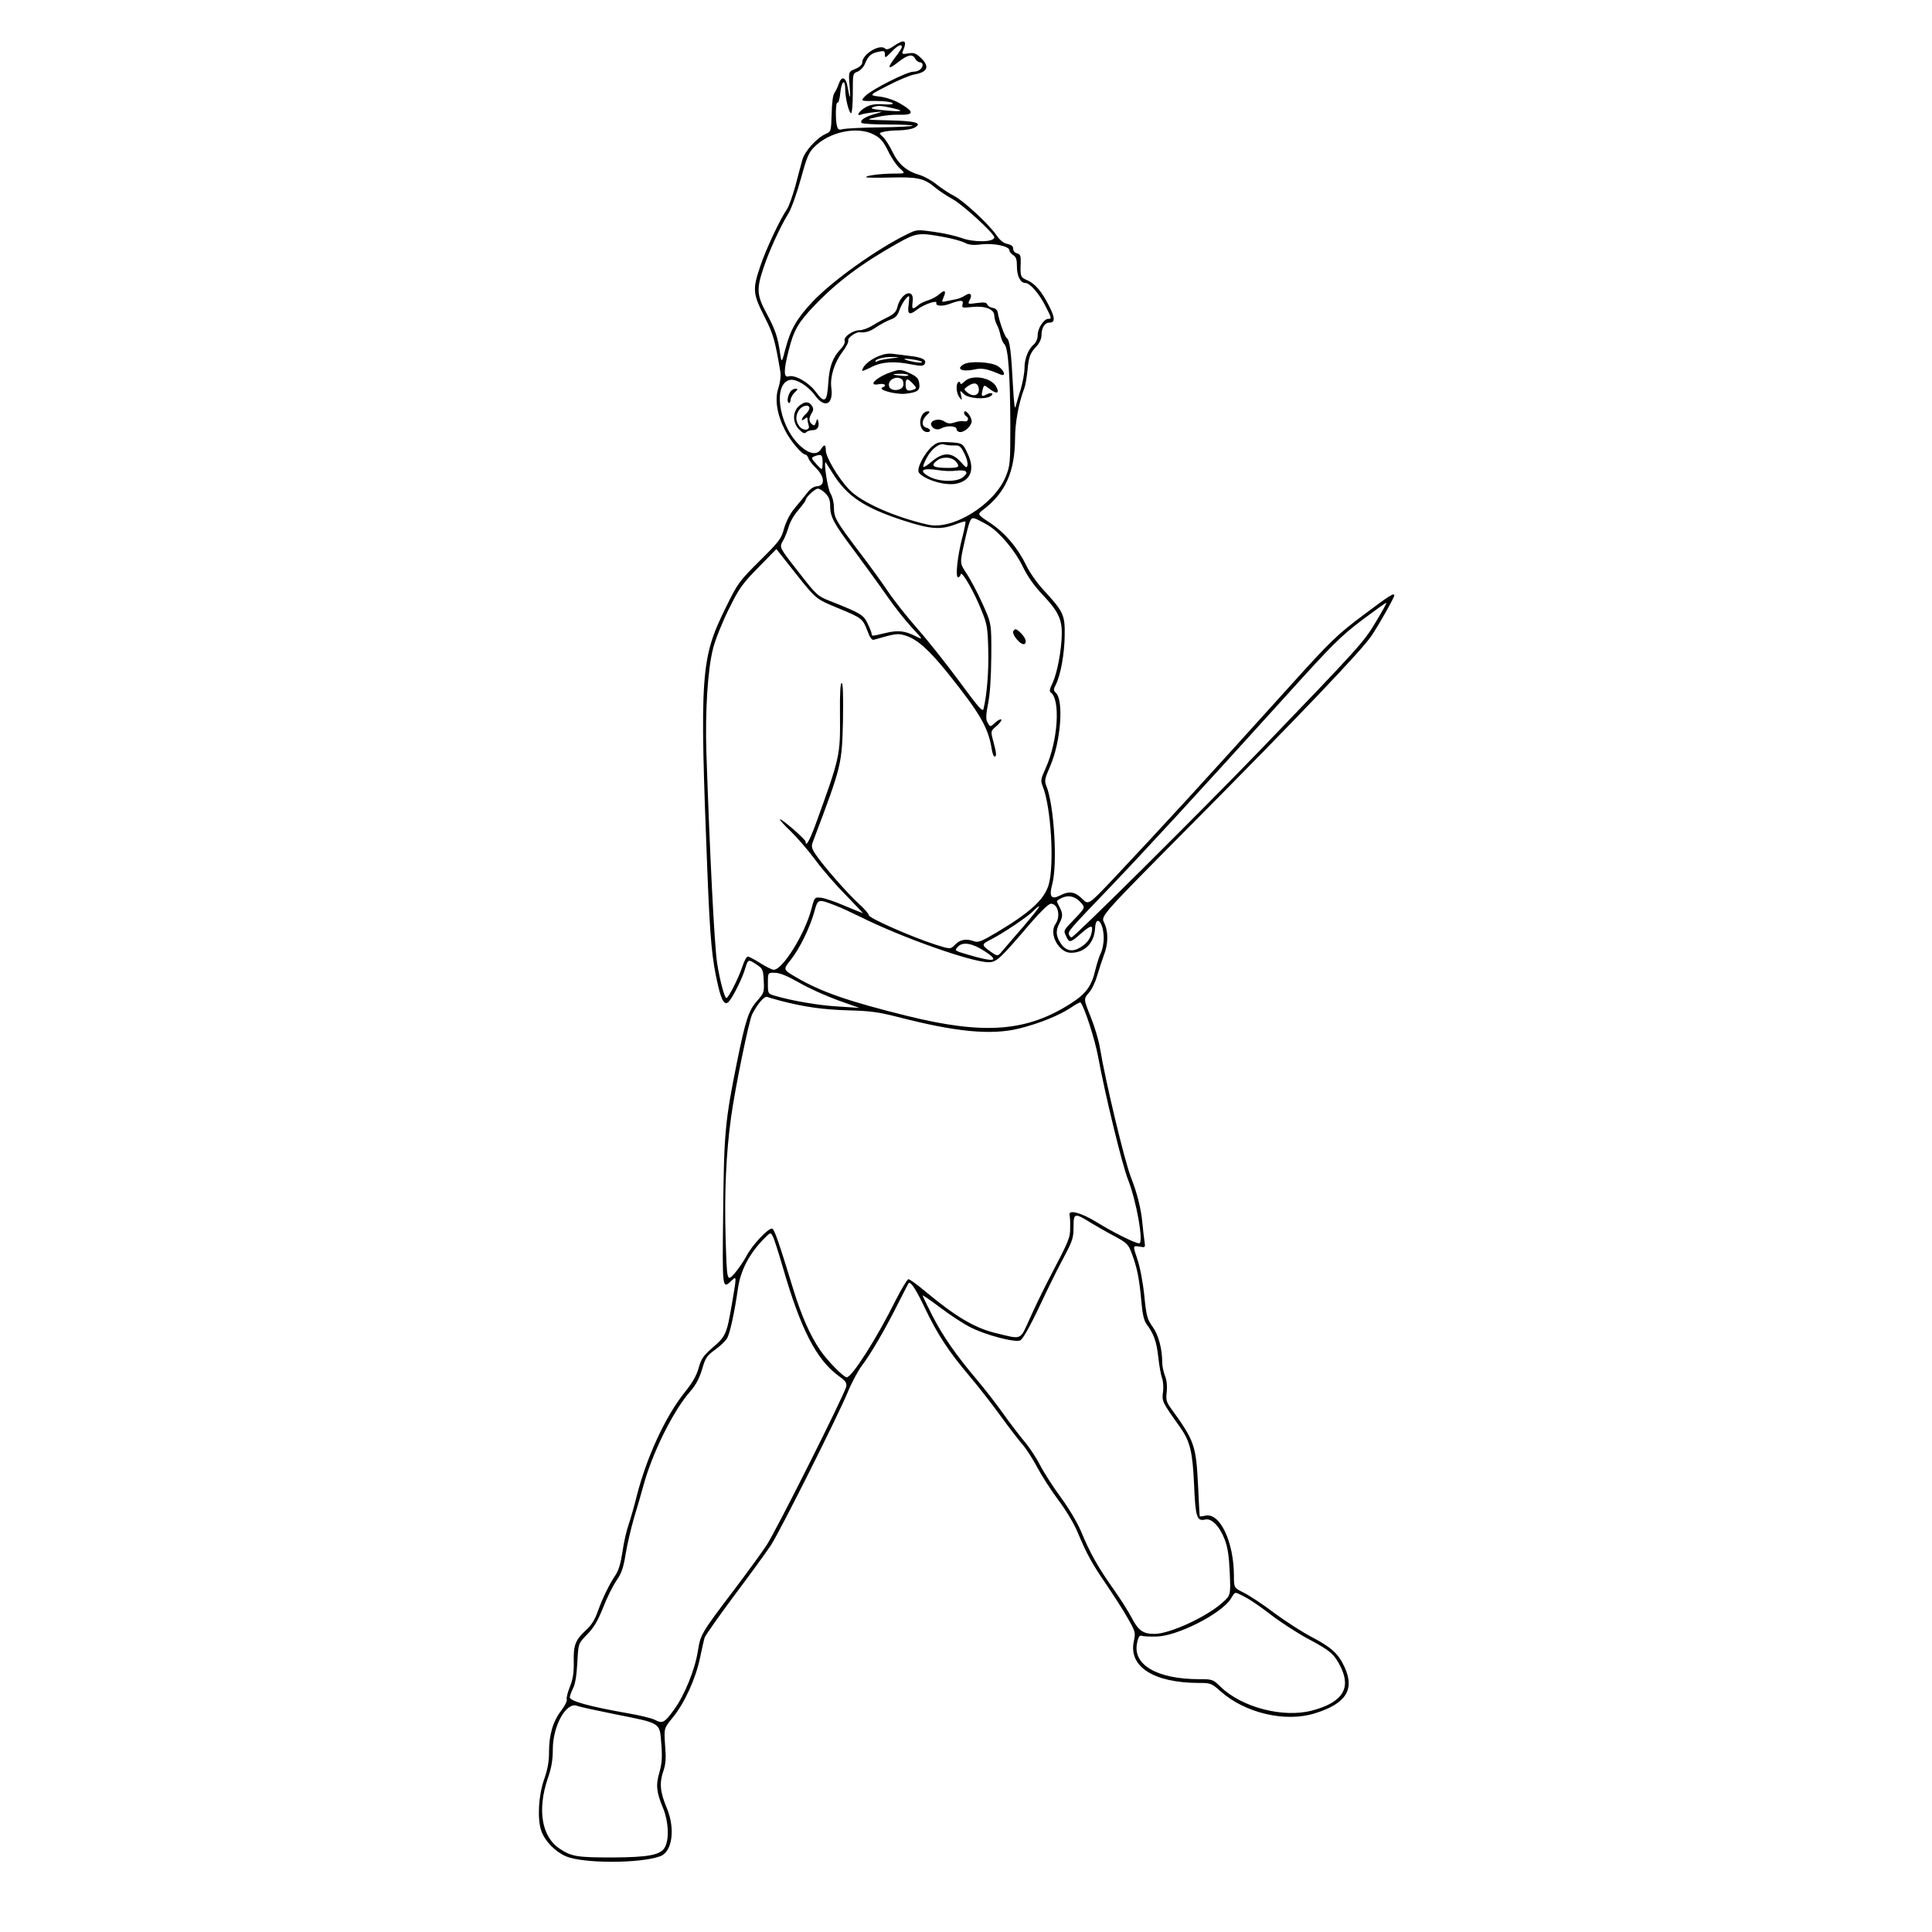
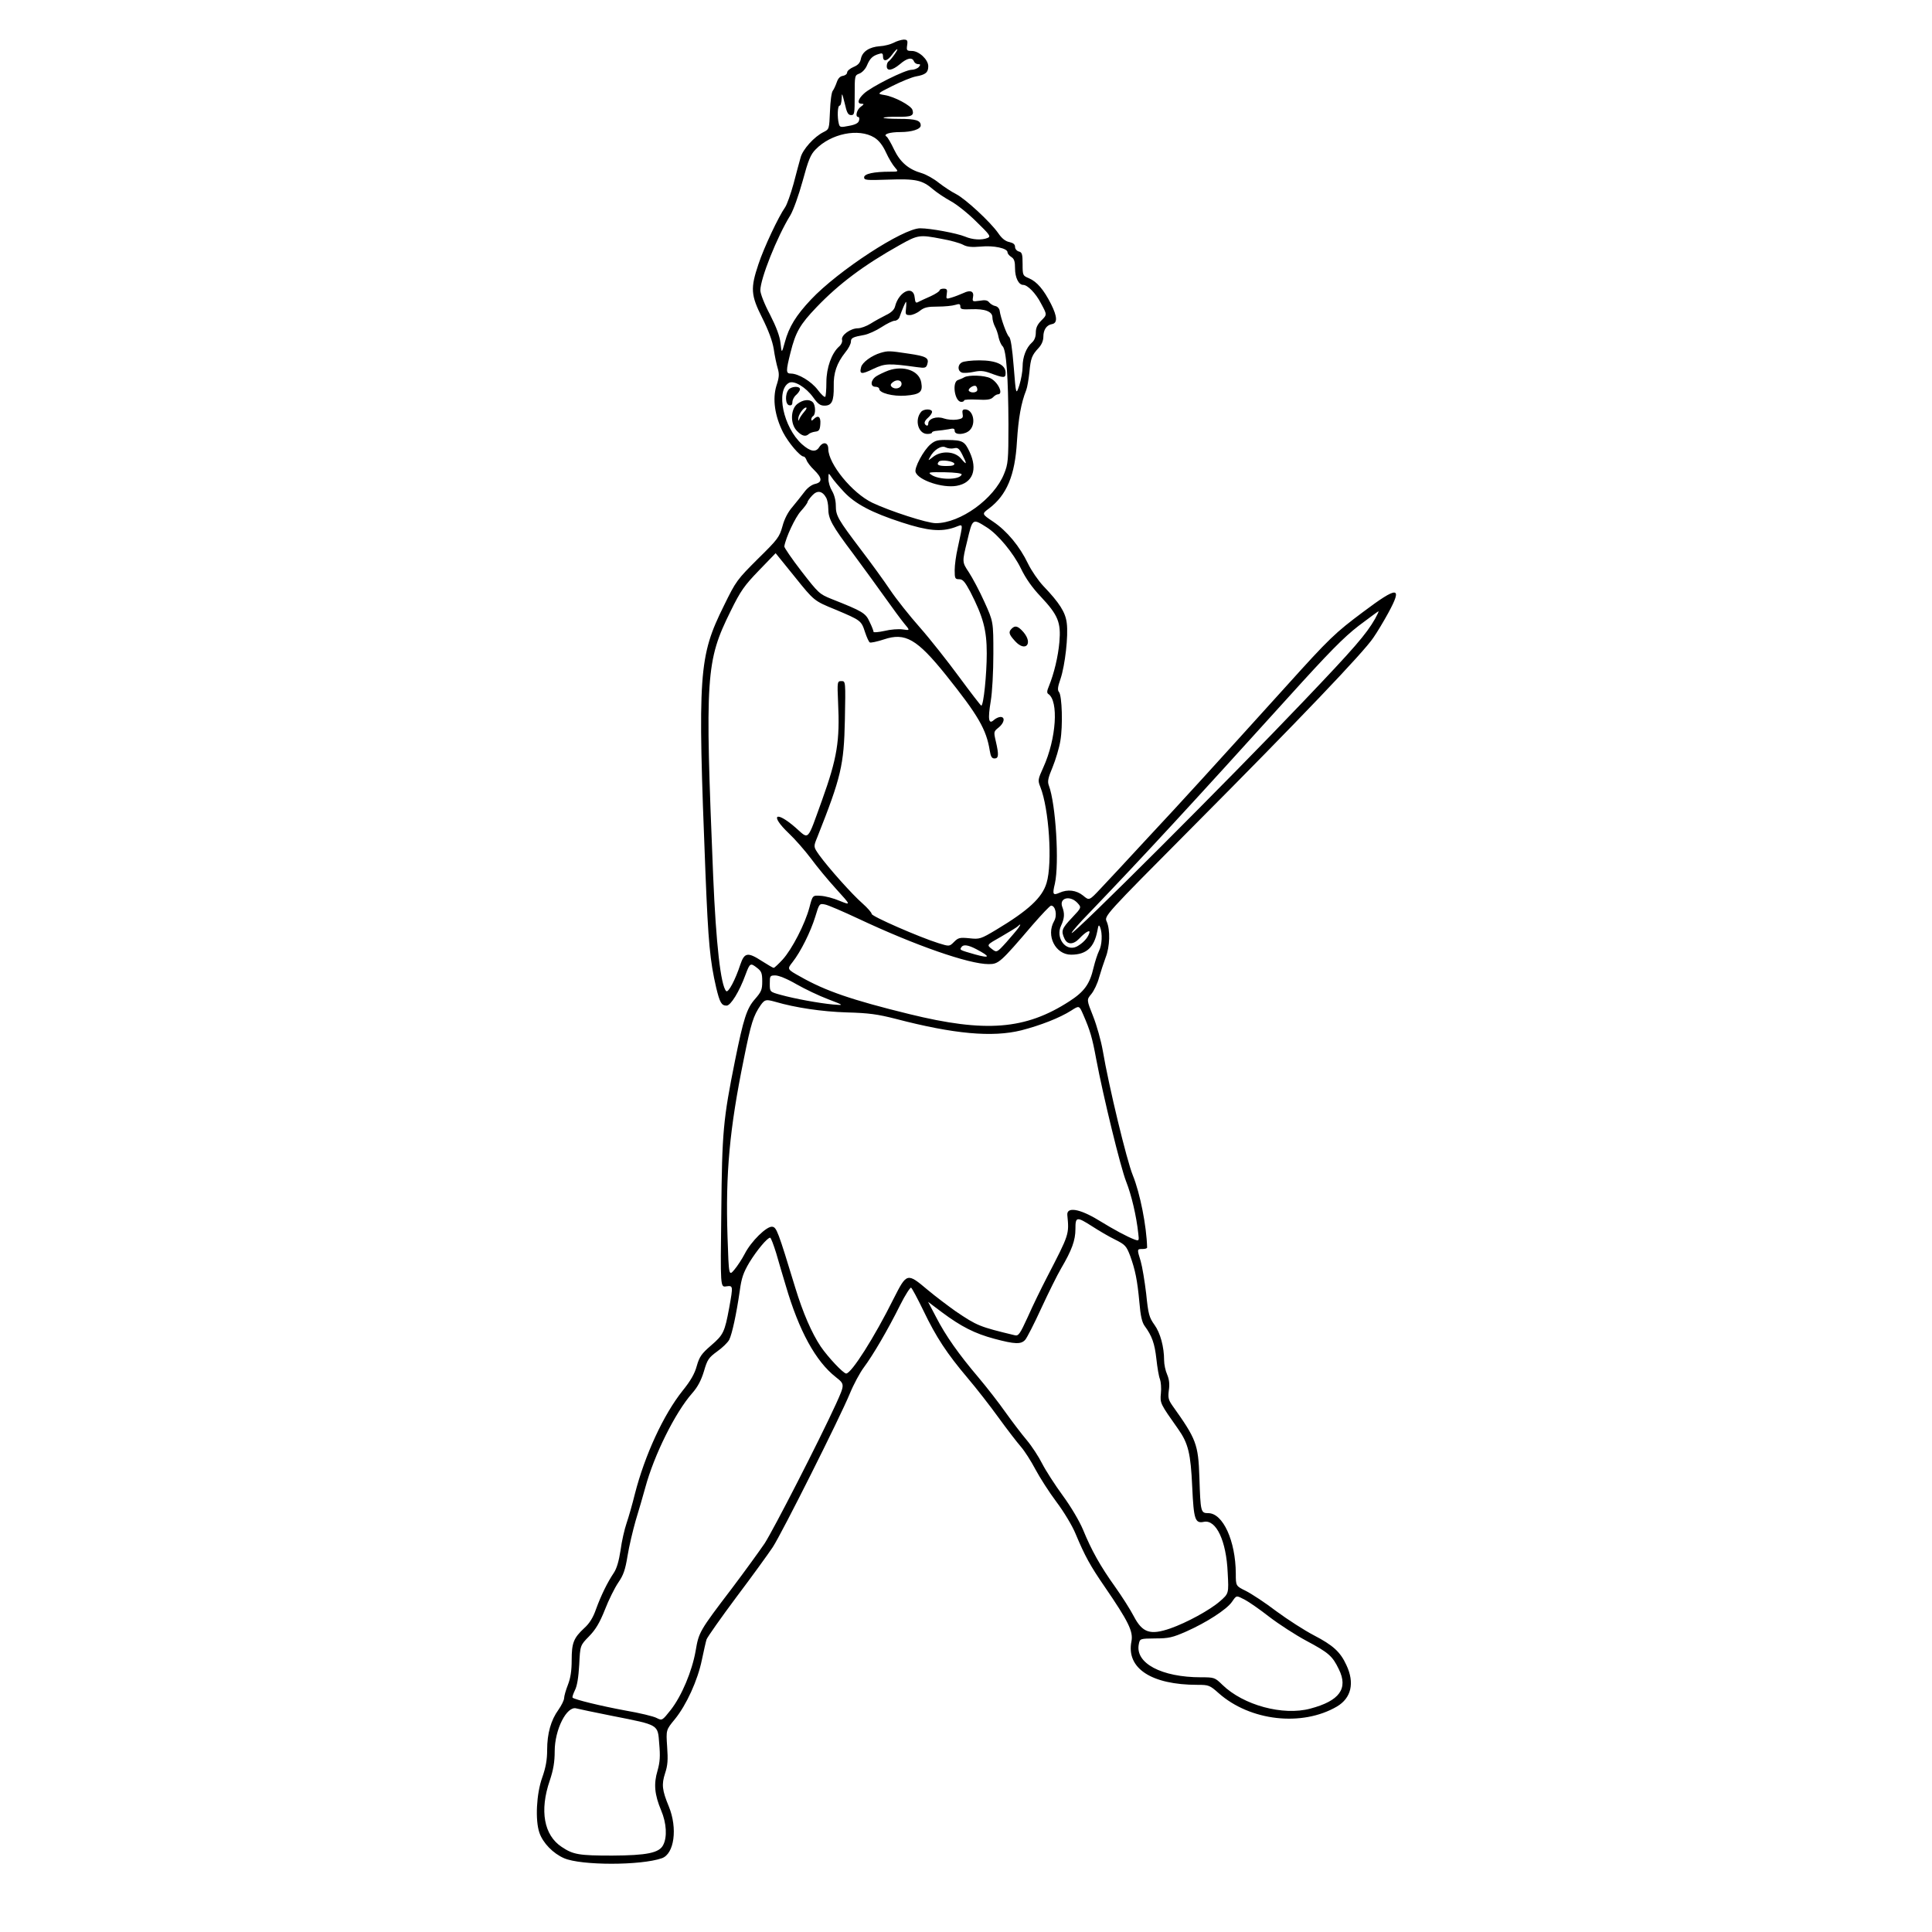
<svg xmlns="http://www.w3.org/2000/svg" viewBox="0 0 1024 1024" role="img" aria-labelledby="t">
  <g transform="translate(0,1024) scale(0.1,-0.1)" fill="currentColor" stroke="none">
-     <path d="M4737 9996 c-23 -16 -38 -21 -45 -14 -28 28 -122 -29 -122 -74 0 -11 -14 -24 -36 -33 -37 -15 -37 -15 -31 -88 6 -77 2 -79 -11 -6 -9 52 -32 59 -47 13 -6 -17 -16 -38 -22 -46 -8 -9 -14 -53 -15 -110 -3 -95 -3 -95 -32 -108 -47 -21 -111 -92 -123 -136 -6 -21 -23 -84 -37 -138 -15 -54 -35 -111 -45 -125 -35 -50 -112 -213 -141 -301 -42 -123 -40 -146 20 -265 49 -96 57 -124 87 -301 2 -17 -2 -52 -11 -79 -21 -60 -8 -142 35 -226 28 -56 90 -129 109 -129 5 0 11 -9 15 -19 3 -10 21 -34 40 -52 46 -45 49 -93 7 -96 -17 -1 -36 -12 -52 -33 -14 -18 -43 -54 -66 -81 -27 -32 -46 -70 -58 -109 -15 -56 -25 -69 -130 -173 -109 -109 -115 -116 -179 -247 -134 -270 -139 -352 -98 -1395 15 -372 24 -466 57 -610 20 -86 38 -109 60 -80 25 32 71 126 84 173 15 49 16 49 61 19 32 -21 34 -27 37 -85 3 -61 2 -64 -36 -108 -44 -49 -61 -102 -106 -324 -63 -312 -69 -378 -73 -793 -5 -415 -5 -411 44 -365 28 26 28 28 3 -119 -28 -164 -33 -175 -101 -234 -51 -44 -62 -60 -76 -109 -11 -41 -33 -79 -75 -131 -102 -128 -200 -341 -253 -547 -13 -53 -33 -123 -44 -155 -11 -32 -26 -97 -32 -144 -9 -58 -20 -96 -36 -120 -33 -49 -67 -118 -94 -192 -15 -44 -35 -76 -62 -100 -58 -54 -68 -80 -66 -168 1 -59 -4 -91 -20 -132 -12 -30 -20 -60 -17 -68 3 -7 -10 -34 -29 -59 -44 -57 -65 -128 -65 -219 0 -51 -7 -92 -26 -146 -30 -85 -37 -209 -15 -273 19 -54 73 -110 131 -135 89 -38 388 -39 498 0 65 22 82 144 37 254 -36 85 -41 133 -20 195 14 42 16 70 10 141 -6 89 -6 89 41 146 62 76 122 207 144 315 10 47 21 97 25 109 5 13 76 114 158 224 83 110 169 229 193 265 50 77 356 687 408 813 20 49 54 112 75 140 48 63 126 198 193 332 28 55 52 102 54 104 10 11 39 -32 88 -136 68 -141 125 -227 234 -356 46 -54 120 -149 164 -210 45 -62 98 -131 119 -155 20 -23 55 -78 77 -120 23 -43 72 -120 111 -172 40 -53 85 -128 102 -170 50 -119 77 -168 154 -280 39 -58 91 -138 113 -178 40 -70 41 -75 32 -119 -31 -136 104 -223 347 -223 59 0 65 -2 112 -44 130 -116 344 -166 500 -117 165 51 213 126 157 246 -32 70 -71 105 -173 158 -48 25 -137 82 -198 127 -60 46 -134 94 -162 108 -53 26 -53 26 -53 92 -1 178 -73 332 -150 317 -16 -4 -30 -5 -31 -4 -1 1 -5 74 -9 162 -11 217 -18 237 -147 415 -21 30 -24 42 -19 84 3 31 0 60 -9 83 -8 20 -15 52 -15 73 0 71 -20 145 -51 188 -28 39 -33 55 -44 165 -7 70 -23 153 -37 194 -24 71 -24 71 10 66 33 -6 33 -6 28 28 -3 19 -8 62 -11 96 -7 77 -28 159 -60 241 -34 85 -136 512 -165 687 -6 39 -28 113 -49 165 -38 95 -38 95 -10 128 16 17 35 58 44 90 9 31 25 80 35 107 25 63 25 129 2 175 -18 35 -18 35 458 515 566 570 908 928 959 1005 39 57 121 203 121 214 0 16 -27 -1 -156 -98 -147 -110 -177 -138 -405 -391 -502 -556 -656 -723 -931 -1016 -129 -136 -129 -136 -162 -103 -38 38 -70 43 -117 18 -47 -24 -60 -7 -42 59 29 108 10 420 -31 521 -11 27 -9 38 20 105 56 127 73 346 31 388 -14 14 -14 19 -1 44 25 50 46 162 47 260 2 110 -6 127 -114 244 -31 33 -71 90 -89 127 -46 95 -114 175 -193 227 -68 45 -68 45 -35 70 118 90 167 202 168 377 0 84 20 191 49 266 6 15 13 58 17 95 7 75 13 90 49 129 15 16 25 39 25 56 0 40 17 68 41 68 32 0 32 24 0 87 -39 78 -75 120 -117 138 -35 15 -37 19 -34 93 1 36 -2 44 -19 49 -12 3 -21 13 -21 24 0 14 -9 21 -30 26 -21 4 -40 19 -59 47 -41 59 -173 181 -223 207 -24 12 -65 39 -92 60 -27 22 -67 44 -90 51 -70 20 -114 57 -146 124 -16 33 -39 69 -51 79 -21 20 -21 20 3 26 12 4 50 8 83 8 33 1 70 7 83 15 44 24 4 35 -134 38 -129 3 -129 3 -69 17 33 8 86 14 117 13 85 -3 86 15 6 61 -28 16 -72 31 -105 35 -58 7 -58 7 42 58 55 29 118 55 140 59 73 13 84 42 35 89 -26 24 -37 28 -66 23 -31 -5 -35 -4 -29 11 25 59 11 68 -48 28z m43 -5 c0 -5 -16 -31 -36 -56 -43 -57 -38 -67 13 -27 53 42 79 48 93 22 6 -11 17 -20 25 -20 8 0 15 -6 15 -13 0 -21 -22 -37 -49 -37 -35 0 -222 -95 -255 -129 -26 -27 -26 -27 54 -26 43 0 84 -5 90 -11 7 -7 -7 -9 -47 -7 -42 3 -67 -1 -92 -14 -36 -19 -58 -52 -27 -40 8 3 39 9 68 12 53 5 53 5 5 -9 -52 -15 -80 -33 -71 -47 3 -5 66 -9 141 -9 75 0 133 -3 130 -6 -4 -4 -82 -8 -174 -9 -93 -1 -180 -6 -194 -9 -22 -6 -27 -4 -33 16 -9 35 -7 130 3 124 5 -3 12 21 15 54 7 64 26 74 26 14 0 -45 20 -124 31 -124 5 0 9 47 9 105 0 104 0 106 25 115 15 6 32 24 40 43 17 42 33 55 73 63 28 6 32 4 32 -15 0 -20 3 -19 34 13 32 35 56 46 56 27z m-45 -325 c69 -16 39 -20 -66 -9 -44 4 -57 9 -44 14 28 11 42 10 110 -5z m-104 -139 c36 -19 50 -35 76 -87 17 -36 45 -77 62 -92 31 -28 31 -28 -27 -28 -70 0 -152 -10 -152 -19 0 -3 57 -4 127 -2 145 4 182 -4 238 -52 22 -18 65 -47 95 -63 52 -28 220 -182 220 -202 0 -26 -109 -28 -175 -3 -27 10 -92 25 -143 32 -92 13 -93 13 -147 -14 -159 -78 -393 -245 -497 -355 -84 -89 -117 -146 -144 -247 -21 -80 -21 -80 -29 -30 -12 88 -26 128 -71 212 -53 97 -55 131 -18 241 29 89 91 224 133 291 16 27 44 105 65 181 30 111 42 141 69 168 79 83 230 115 318 69z m370 -543 c46 -8 96 -22 113 -31 22 -11 44 -14 89 -8 66 7 147 -10 147 -32 0 -7 9 -18 20 -25 16 -10 20 -24 20 -62 0 -50 19 -86 45 -86 24 0 72 -56 104 -118 36 -70 36 -72 17 -72 -23 0 -56 -50 -56 -85 0 -20 -8 -39 -21 -51 -30 -26 -49 -76 -49 -126 0 -24 -9 -72 -19 -108 -11 -36 -24 -78 -28 -95 -4 -20 -9 16 -14 109 -9 177 -17 244 -32 253 -12 8 -43 97 -49 138 -2 12 -12 21 -26 23 -13 2 -26 10 -29 18 -4 11 -16 13 -55 8 -49 -7 -50 -6 -39 15 17 31 4 44 -25 24 -14 -9 -35 -17 -47 -19 -12 -2 -35 -7 -50 -10 -27 -6 -27 -6 -16 20 16 35 6 43 -22 17 -12 -11 -38 -26 -58 -32 -20 -6 -43 -17 -51 -24 -34 -28 -38 -26 -33 15 11 78 -64 49 -82 -32 -5 -20 -19 -34 -48 -48 -23 -11 -60 -31 -82 -45 -22 -14 -53 -25 -68 -25 -37 0 -88 -36 -80 -56 3 -9 -5 -27 -20 -42 -44 -48 -61 -92 -67 -182 -6 -102 -19 -111 -67 -46 -36 49 -110 91 -143 81 -27 -8 -27 32 0 137 27 108 50 148 138 240 118 123 249 222 442 330 96 54 113 56 241 32z m-185 -359 c-8 -52 4 -58 46 -25 35 27 108 52 101 34 -6 -16 32 -19 69 -5 61 22 76 22 70 -1 -5 -20 -3 -21 51 -15 69 7 117 -12 117 -46 0 -12 6 -33 13 -47 8 -14 17 -41 20 -59 4 -17 13 -39 21 -46 20 -20 30 -167 31 -425 0 -204 -1 -218 -24 -275 -60 -149 -281 -286 -412 -256 -180 41 -357 120 -420 188 -57 61 -122 170 -122 206 0 32 -8 34 -25 7 -23 -37 -70 -26 -123 29 -103 107 -131 315 -44 337 34 8 97 -30 135 -82 51 -71 99 -48 86 42 -7 57 16 132 60 190 19 25 33 52 30 60 -5 13 42 46 61 43 27 -4 55 4 89 28 21 14 55 32 73 39 27 9 38 21 48 50 12 34 39 74 51 74 2 0 1 -20 -2 -45z m-456 -837 c-1 -43 -1 -43 -32 -9 -29 32 -30 35 -12 42 38 15 44 10 44 -33z m53 -56 c76 -122 166 -183 379 -252 139 -45 193 -49 270 -20 28 11 53 18 55 16 2 -2 -5 -41 -17 -86 -26 -101 -37 -210 -22 -210 6 0 12 7 14 16 4 23 71 -92 110 -191 30 -73 33 -92 36 -210 3 -112 -7 -237 -25 -312 -4 -19 -26 6 -128 145 -68 92 -167 217 -220 277 -54 61 -124 149 -157 198 -32 48 -101 143 -153 211 -124 164 -135 182 -135 236 0 26 -8 58 -19 76 -14 23 -36 164 -25 164 0 0 17 -26 37 -58z m-38 -107 c18 -18 25 -35 25 -65 0 -60 17 -92 132 -245 57 -77 134 -183 170 -235 36 -52 94 -126 129 -164 63 -68 63 -68 24 -49 -59 30 -95 34 -161 18 -72 -17 -74 -18 -74 -5 0 6 -9 30 -21 54 -21 47 -37 56 -201 121 -65 26 -70 30 -167 155 -101 129 -101 129 -82 162 11 18 24 52 31 75 6 24 28 63 50 88 22 26 40 50 40 54 0 15 49 61 65 61 9 0 27 -11 40 -25z m865 -171 c59 -36 141 -134 181 -217 25 -52 60 -102 105 -149 92 -98 108 -138 100 -247 -8 -94 -29 -188 -53 -234 -9 -18 -11 -32 -5 -36 54 -36 40 -257 -26 -403 -26 -57 -27 -66 -16 -94 45 -109 63 -419 32 -524 -24 -79 -99 -147 -277 -253 -79 -47 -97 -54 -118 -46 -41 15 -73 10 -100 -17 -25 -26 -25 -26 -107 0 -124 40 -351 140 -351 155 0 7 -23 34 -52 60 -59 53 -191 204 -229 261 -22 33 -25 44 -16 67 155 410 154 410 160 646 2 133 0 197 -7 197 -7 0 -10 -55 -9 -162 2 -227 1 -228 -132 -595 -30 -80 -50 -115 -50 -84 0 12 -130 125 -136 118 -3 -2 23 -31 57 -63 34 -33 92 -100 130 -151 37 -51 110 -135 162 -187 51 -53 92 -96 90 -96 -2 0 -45 18 -96 39 -50 22 -107 41 -126 43 -34 3 -34 3 -51 -62 -34 -130 -152 -320 -199 -320 -9 0 -41 16 -71 35 -30 19 -60 35 -66 35 -7 0 -20 -24 -29 -52 -20 -61 -74 -168 -85 -168 -10 0 -36 100 -49 185 -15 98 -39 581 -57 1115 -7 221 7 445 36 555 11 44 48 136 82 205 56 113 71 134 157 222 l96 98 105 -133 c105 -132 105 -132 219 -179 131 -54 133 -56 159 -123 12 -33 23 -49 33 -46 114 33 127 35 166 23 63 -19 124 -73 226 -199 172 -215 215 -289 233 -402 4 -23 10 -41 15 -41 12 0 11 16 -6 80 -15 55 -15 55 17 82 17 15 29 31 25 34 -4 4 -18 -3 -32 -16 -27 -25 -27 -25 -43 5 -7 14 -6 41 5 95 10 49 16 136 17 250 1 175 1 175 -46 279 -26 58 -64 130 -84 160 -37 55 -37 55 -15 155 33 146 35 148 68 134 15 -7 44 -22 63 -34z m2053 -509 c-65 -109 -84 -130 -618 -685 -309 -320 -973 -980 -995 -988 -4 -2 -10 5 -14 14 -7 17 1 26 215 249 197 206 459 491 938 1020 242 268 284 310 398 397 71 53 129 95 131 93 2 -2 -23 -47 -55 -100z m-1568 -1485 c28 -30 28 -30 -28 -89 -64 -67 -61 -61 -45 -96 15 -33 22 -32 75 15 56 49 68 50 59 8 -7 -37 -30 -64 -70 -85 -38 -20 -72 -9 -96 30 -24 38 -25 65 -5 103 19 36 19 52 0 88 -9 16 -14 30 -13 31 44 34 88 32 123 -5z m-1293 -21 c26 -10 82 -36 125 -57 217 -109 592 -242 683 -242 42 0 61 18 223 208 55 63 95 102 107 102 38 0 53 -67 24 -108 -36 -52 18 -152 82 -152 73 0 124 52 128 129 4 79 46 32 46 -52 0 -26 -7 -61 -15 -77 -8 -16 -21 -56 -29 -89 -20 -87 -49 -127 -128 -178 -234 -151 -459 -169 -868 -68 -311 77 -457 127 -590 205 -70 41 -70 41 -30 91 49 62 102 171 126 256 19 70 18 70 116 32z m992 -110 c-49 -56 -99 -115 -112 -130 -24 -29 -24 -29 -63 -2 -48 35 -48 38 4 64 63 32 199 123 226 153 14 14 26 24 29 22 2 -3 -36 -51 -84 -107z m-206 -130 c85 -55 54 -61 -91 -18 -68 20 -69 21 -50 41 25 28 77 19 141 -23z m-981 -168 c50 -29 142 -70 205 -93 l113 -40 -108 7 c-102 5 -252 31 -339 57 -38 11 -38 11 -38 67 0 56 0 56 37 55 26 0 67 -17 130 -53z m-98 -96 c129 -33 223 -46 356 -50 116 -3 160 -9 259 -34 312 -81 500 -99 649 -62 108 27 213 70 274 111 25 17 47 29 50 27 19 -20 76 -194 93 -287 37 -201 128 -576 159 -653 45 -114 84 -337 59 -337 -21 0 -136 57 -225 112 -83 51 -152 69 -144 38 2 -8 4 -38 3 -67 0 -55 -4 -64 -113 -273 -30 -58 -76 -152 -101 -209 -54 -118 -38 -111 -183 -76 -110 27 -212 88 -369 219 -43 36 -84 66 -91 66 -6 0 -37 -51 -68 -112 -100 -202 -232 -408 -259 -408 -17 0 -102 87 -141 144 -55 81 -98 180 -142 321 -74 242 -100 319 -112 323 -19 6 -108 -89 -136 -144 -14 -27 -43 -69 -64 -94 -40 -44 -40 -44 -47 185 -7 242 2 450 29 645 22 158 94 508 112 545 28 54 64 97 79 91 8 -3 41 -12 73 -21z m1646 -1178 c28 -17 82 -48 122 -69 68 -37 73 -42 93 -95 27 -74 38 -127 49 -246 6 -72 14 -106 28 -125 39 -53 53 -93 62 -174 5 -46 14 -96 20 -112 6 -16 9 -49 5 -75 -6 -49 -5 -51 91 -186 53 -75 66 -129 74 -306 7 -171 15 -193 58 -183 34 9 77 -35 104 -105 16 -42 23 -87 27 -177 5 -120 5 -120 -42 -161 -85 -75 -278 -163 -357 -163 -60 0 -85 17 -120 84 -17 33 -62 104 -99 156 -78 109 -125 193 -170 303 -19 45 -63 120 -107 180 -41 56 -90 132 -109 169 -18 36 -55 93 -82 125 -27 32 -78 99 -113 148 -35 50 -99 132 -142 183 -112 133 -177 226 -236 340 -28 55 -51 103 -51 106 0 3 42 -26 93 -64 50 -38 121 -85 157 -103 81 -43 244 -85 268 -71 17 10 60 89 139 259 24 50 65 132 93 184 45 85 50 101 50 158 0 75 5 76 95 20z m-1635 -237 c94 -325 177 -486 294 -572 38 -27 45 -37 41 -58 -10 -43 -370 -761 -422 -840 -27 -41 -106 -149 -174 -239 -173 -228 -176 -234 -190 -321 -15 -98 -71 -236 -126 -311 -51 -70 -61 -76 -101 -55 -17 9 -83 25 -148 36 -199 35 -304 64 -304 84 0 7 8 28 17 47 12 23 19 68 23 136 5 102 5 102 52 150 35 36 56 71 84 141 20 52 52 116 71 144 27 39 37 67 49 141 8 50 28 134 43 187 16 52 39 131 51 175 47 174 159 399 249 501 29 33 47 67 62 116 18 62 25 72 70 105 27 19 56 47 64 62 15 30 38 135 56 260 13 94 58 182 132 259 41 42 41 42 53 19 7 -12 31 -88 54 -167z m2448 -1744 c26 -13 89 -56 140 -96 51 -39 139 -96 195 -126 120 -64 139 -81 174 -151 55 -114 6 -187 -152 -229 -153 -41 -373 16 -486 126 -40 39 -43 40 -113 40 -224 0 -355 77 -329 193 6 30 13 41 24 37 7 -3 43 -5 79 -4 109 2 340 119 392 198 27 43 18 41 76 12z m-3342 -621 c251 -50 240 -43 249 -157 6 -74 3 -105 -10 -152 -20 -68 -16 -105 20 -191 28 -69 33 -160 10 -204 -21 -43 -87 -55 -280 -56 -186 0 -216 5 -278 46 -96 63 -120 206 -64 372 20 57 27 98 27 155 0 125 71 252 128 231 15 -6 104 -25 198 -44z" />
-     <path d="M4678 8360 c-57 -17 -108 -58 -108 -86 0 -2 22 7 50 21 56 28 120 32 214 13 48 -9 59 -9 67 3 13 22 -14 36 -84 43 -34 4 -73 9 -87 11 -14 2 -37 0 -52 -5z m41 -20 c-31 -4 -61 -10 -68 -14 -6 -4 -11 -5 -11 -1 0 12 46 24 90 23 44 -1 44 -1 -11 -8z m136 -8 c22 -4 36 -10 30 -13 -5 -3 -32 0 -60 7 -55 13 -34 17 30 6z" />
-     <path d="M5108 8309 c-43 -24 -10 -41 54 -28 43 10 68 5 141 -26 32 -13 19 24 -15 45 -36 22 -149 28 -180 9z" />
-     <path d="M4718 8266 c-78 -28 -122 -75 -58 -62 29 5 43 -8 18 -17 -31 -12 68 -39 120 -34 66 7 80 18 74 56 -3 24 -13 35 -46 51 -49 23 -58 24 -108 6z m96 -14 c2 -4 -12 -6 -32 -4 -56 5 -62 10 -15 11 23 1 44 -3 47 -7z m-36 -21 c8 -4 12 -19 10 -32 -4 -32 -70 -36 -76 -5 -7 32 37 56 66 37z m61 -25 c19 -21 20 -24 6 -30 -34 -13 -45 -6 -45 24 0 36 9 38 39 6z" />
-     <path d="M5112 8218 c-13 -13 -22 -17 -22 -10 0 7 -4 10 -10 7 -15 -9 -12 -59 5 -81 14 -18 15 -17 9 10 -7 29 -7 29 15 7 23 -23 111 -30 141 -11 22 14 5 23 -20 10 -27 -15 -31 -11 -22 24 7 27 7 27 34 7 41 -32 58 -28 38 10 -27 49 -129 66 -168 27z m76 -39 c4 -34 -29 -45 -60 -20 -21 18 -21 18 3 35 32 22 53 17 57 -15z" />
-     <path d="M4192 8168 c-16 -21 -23 -56 -12 -63 5 -3 10 3 10 14 0 11 10 29 22 41 17 15 18 20 6 20 -9 0 -20 -6 -26 -12z" />
-     <path d="M4237 8090 c-37 -30 -38 -90 -1 -127 19 -19 28 -23 37 -14 6 6 21 11 34 11 26 0 37 19 30 47 -4 16 -6 15 -12 -5 -6 -18 -10 -20 -21 -11 -17 14 -18 33 -2 59 10 15 10 25 2 38 -16 25 -37 26 -67 2z m53 -13 c0 -8 -9 -22 -20 -32 -23 -21 -28 -44 -5 -25 12 10 15 10 15 -3 0 -8 3 -22 6 -31 10 -27 -27 -32 -48 -7 -22 28 -23 59 -2 89 17 24 54 30 54 9z" />
-     <path d="M4893 8048 c-29 -37 -15 -98 22 -98 22 0 18 17 -5 23 -27 7 -26 41 2 67 17 15 18 20 6 20 -9 0 -20 -6 -25 -12z" />
-     <path d="M5110 8051 c0 -6 5 -13 10 -16 19 -11 11 -33 -10 -28 -11 3 -33 0 -50 -6 -25 -8 -36 -7 -56 6 -30 19 -78 4 -68 -21 8 -20 32 -28 54 -16 29 16 80 13 80 -5 0 -8 9 -15 20 -15 25 0 60 34 60 58 -1 28 -40 71 -40 43z" />
-     <path d="M4943 7876 c-45 -38 -88 -123 -72 -142 31 -37 137 -69 195 -58 79 15 103 75 63 159 -26 56 -27 57 -99 61 -51 3 -63 0 -87 -20z m114 3 c28 1 35 -4 53 -40 12 -22 20 -50 18 -62 -3 -20 -6 -19 -37 16 -47 51 -92 51 -151 2 -51 -43 -58 -40 -31 13 26 52 69 85 96 76 11 -3 35 -6 52 -5z m11 -87 c21 -27 14 -32 -45 -32 -77 0 -93 11 -58 38 30 24 81 21 103 -6z m-3 -47 c58 7 74 -7 38 -35 -34 -27 -131 -24 -182 6 -54 32 -31 45 54 32 28 -5 68 -6 90 -3z" />
-     <path d="M5372 6897 c-15 -17 44 -85 60 -69 12 12 0 38 -30 65 -16 14 -21 15 -30 4z" />
+     <path d="M4736 10013 c-16 -8 -49 -17 -73 -18 -55 -4 -92 -28 -100 -66 -4 -22 -15 -34 -39 -44 -19 -8 -34 -21 -34 -29 0 -8 -10 -16 -22 -18 -15 -2 -26 -13 -33 -34 -6 -17 -15 -37 -21 -45 -7 -8 -13 -57 -15 -109 -4 -94 -4 -95 -34 -110 -49 -24 -111 -92 -122 -136 -6 -21 -23 -84 -37 -138 -15 -54 -35 -111 -45 -125 -35 -50 -112 -213 -141 -301 -43 -128 -41 -164 20 -285 33 -66 54 -122 61 -165 5 -36 15 -82 21 -102 9 -30 8 -48 -7 -93 -21 -70 -9 -158 35 -246 29 -56 91 -129 110 -129 5 0 11 -9 15 -19 3 -10 21 -34 40 -52 43 -42 45 -65 5 -74 -18 -4 -41 -21 -57 -43 -15 -20 -44 -56 -63 -79 -23 -26 -43 -64 -53 -103 -16 -57 -25 -69 -131 -173 -109 -109 -115 -116 -179 -247 -134 -271 -140 -355 -98 -1415 15 -373 24 -467 57 -610 19 -79 28 -95 55 -95 22 0 68 75 100 163 24 64 26 65 63 36 22 -17 26 -28 26 -71 0 -44 -5 -55 -39 -94 -43 -49 -60 -102 -105 -324 -63 -314 -69 -376 -73 -804 -5 -399 -5 -399 26 -394 37 5 37 4 16 -113 -24 -130 -31 -144 -96 -200 -51 -44 -62 -60 -76 -109 -11 -41 -33 -79 -75 -131 -102 -128 -200 -341 -253 -547 -13 -53 -33 -123 -44 -155 -11 -32 -26 -97 -32 -144 -9 -58 -20 -96 -36 -120 -33 -49 -67 -118 -94 -192 -15 -44 -35 -76 -62 -100 -57 -53 -67 -79 -67 -170 0 -57 -6 -95 -20 -131 -11 -28 -20 -60 -20 -70 0 -11 -14 -39 -30 -62 -40 -55 -60 -126 -60 -213 0 -52 -7 -92 -26 -146 -31 -86 -38 -227 -15 -293 19 -55 73 -110 131 -135 90 -39 407 -39 518 0 66 23 84 159 37 274 -36 87 -39 117 -20 176 14 42 16 71 11 141 -6 89 -6 89 41 146 61 75 121 206 143 314 10 47 21 97 25 109 5 13 76 114 158 224 83 110 169 229 193 265 50 77 356 687 408 813 20 49 54 112 75 140 47 63 126 197 192 330 27 54 54 95 58 92 5 -3 34 -57 65 -121 68 -142 125 -228 234 -357 46 -54 120 -149 164 -210 45 -62 98 -131 119 -155 20 -23 55 -78 77 -120 23 -43 72 -120 111 -172 40 -53 85 -128 102 -170 50 -119 77 -168 154 -280 126 -184 152 -237 142 -289 -29 -143 105 -231 350 -231 59 0 65 -2 112 -44 167 -148 442 -179 627 -71 76 45 95 125 50 220 -32 70 -71 105 -173 158 -48 25 -137 82 -198 127 -60 46 -134 94 -162 108 -53 26 -53 26 -53 92 -1 173 -68 320 -146 320 -40 0 -41 6 -47 190 -6 176 -16 202 -143 380 -21 30 -24 42 -19 81 5 32 2 58 -9 84 -9 20 -16 54 -16 75 0 71 -20 145 -51 188 -28 39 -33 56 -44 165 -8 67 -21 145 -29 172 -20 65 -20 65 9 65 14 0 25 3 25 8 -3 113 -37 287 -76 383 -32 78 -127 471 -159 660 -9 52 -32 134 -51 182 -35 88 -35 88 -10 118 14 17 33 56 41 87 9 31 25 80 35 107 23 58 25 146 6 190 -14 30 -14 30 458 505 559 562 904 923 955 1000 21 30 56 89 79 131 78 143 51 144 -134 5 -147 -110 -177 -138 -405 -391 -380 -420 -558 -616 -734 -804 -104 -113 -217 -234 -251 -270 -61 -65 -61 -65 -93 -38 -36 29 -82 35 -126 15 -34 -15 -38 -9 -24 48 24 108 5 423 -32 521 -8 21 -4 40 20 97 16 39 35 102 41 139 14 79 9 239 -7 259 -9 10 -7 27 8 70 24 72 42 228 33 296 -7 57 -38 106 -125 197 -26 28 -62 80 -80 117 -44 92 -112 174 -185 223 -61 41 -61 41 -22 70 94 71 138 176 148 355 8 125 22 204 49 272 6 15 13 58 17 95 7 75 13 90 49 129 16 17 25 39 25 59 0 37 17 62 45 67 31 5 29 40 -4 106 -39 77 -75 119 -117 137 -33 14 -34 15 -34 75 0 53 -3 63 -20 67 -11 3 -20 14 -20 24 0 14 -9 21 -30 26 -21 4 -40 19 -59 47 -41 59 -173 181 -223 207 -24 12 -65 39 -92 60 -27 22 -67 44 -90 51 -70 20 -114 57 -147 125 -16 34 -34 65 -40 69 -20 12 15 24 73 24 60 0 108 15 108 35 0 27 -26 35 -114 35 -49 0 -87 3 -83 6 3 3 37 6 76 5 72 -1 87 6 77 37 -8 23 -96 70 -147 78 -42 7 -42 7 42 49 46 23 102 46 124 50 51 9 65 21 65 54 0 35 -49 81 -87 81 -27 0 -29 3 -25 30 4 26 1 30 -19 30 -13 -1 -37 -8 -53 -17z m4 -63 c-11 -16 -25 -32 -30 -35 -6 -4 -10 -15 -10 -26 0 -28 29 -23 70 11 38 33 65 38 74 15 3 -8 13 -15 22 -15 13 0 14 -3 4 -15 -7 -8 -25 -15 -39 -15 -34 0 -216 -91 -253 -127 -32 -30 -36 -53 -11 -53 14 0 13 -3 -5 -16 -21 -15 -31 -54 -13 -54 5 0 7 -8 4 -19 -3 -13 -19 -22 -53 -28 -45 -9 -49 -8 -54 11 -9 35 -7 96 4 96 6 0 10 17 11 38 1 33 2 30 16 -25 11 -50 18 -63 34 -63 18 0 19 8 19 105 0 104 0 106 25 115 15 6 32 24 40 43 16 38 30 51 63 61 18 6 22 3 22 -13 0 -30 23 -26 48 9 29 39 40 39 12 0z m-106 -439 c24 -15 44 -40 62 -79 14 -31 36 -67 47 -79 20 -23 20 -23 -25 -23 -86 0 -138 -11 -138 -30 0 -15 12 -16 128 -12 146 5 180 -2 238 -52 21 -18 64 -46 93 -62 30 -16 91 -64 135 -108 72 -70 79 -79 61 -87 -32 -13 -80 -10 -120 7 -44 18 -183 44 -238 44 -90 0 -434 -224 -579 -378 -79 -84 -116 -144 -138 -225 -17 -61 -17 -61 -23 -6 -4 37 -22 85 -56 152 -29 54 -51 111 -51 128 0 62 89 285 159 398 16 27 44 105 65 181 30 111 42 141 69 168 81 84 228 114 311 63z m357 -537 c46 -8 96 -22 113 -31 22 -12 46 -14 94 -10 69 7 142 -9 142 -30 0 -7 9 -18 20 -25 16 -10 20 -24 20 -62 0 -47 19 -86 43 -86 23 0 67 -44 95 -99 32 -59 32 -59 2 -89 -22 -22 -30 -40 -30 -65 0 -22 -7 -41 -21 -53 -30 -27 -49 -76 -49 -128 0 -24 -8 -68 -17 -97 -18 -54 -18 -54 -30 96 -8 100 -16 153 -25 160 -12 10 -44 98 -50 140 -2 11 -12 21 -23 23 -11 2 -25 11 -32 19 -9 12 -22 14 -51 9 -37 -5 -39 -5 -35 18 7 32 -13 41 -50 23 -18 -8 -46 -19 -63 -24 -29 -9 -30 -9 -26 19 4 23 1 28 -17 28 -11 0 -21 -4 -21 -9 0 -5 -21 -19 -47 -31 -27 -12 -56 -25 -65 -30 -14 -8 -17 -4 -20 23 -6 68 -84 33 -104 -47 -4 -17 -20 -33 -48 -46 -22 -11 -59 -31 -81 -45 -22 -14 -53 -25 -68 -25 -39 0 -90 -37 -84 -61 3 -10 -4 -26 -16 -36 -39 -35 -67 -112 -67 -189 0 -39 -3 -74 -6 -77 -4 -4 -22 13 -40 37 -34 45 -103 86 -142 86 -27 0 -27 12 -2 112 27 108 50 148 138 240 118 123 249 222 442 330 95 53 103 55 221 32z m-189 -369 c-4 -32 -2 -35 21 -35 13 0 37 10 53 23 23 18 41 22 94 22 36 0 77 4 93 9 22 7 27 5 27 -9 0 -14 9 -16 58 -14 72 3 112 -12 112 -43 0 -13 6 -34 13 -48 8 -14 17 -41 20 -59 4 -17 13 -39 21 -46 20 -20 30 -166 31 -415 0 -191 -2 -209 -23 -261 -53 -133 -232 -262 -362 -262 -46 0 -243 64 -336 108 -107 51 -234 207 -234 286 0 35 -28 40 -48 9 -18 -29 -47 -24 -92 16 -98 89 -140 286 -68 325 27 14 89 -23 128 -77 25 -35 37 -44 60 -44 39 0 50 24 49 102 -2 71 16 123 61 180 17 20 30 46 30 57 0 20 10 25 72 36 20 4 61 22 90 41 29 19 60 34 70 34 10 0 21 8 25 18 14 40 32 82 35 82 2 0 2 -16 0 -35z m-329 -972 c60 -64 147 -110 307 -162 138 -45 208 -51 280 -26 48 17 46 32 16 -110 -9 -38 -16 -91 -16 -117 0 -44 2 -48 24 -48 19 0 30 -13 59 -67 68 -133 87 -202 87 -326 0 -111 -17 -277 -29 -277 -3 0 -56 69 -118 153 -61 83 -155 202 -208 262 -54 61 -124 149 -157 198 -32 48 -101 143 -153 211 -124 164 -135 182 -135 236 0 27 -8 58 -20 78 -11 18 -20 47 -19 65 0 32 0 32 17 7 9 -14 38 -48 65 -77z m-93 -33 c5 -10 10 -35 10 -55 0 -55 19 -90 132 -240 57 -77 134 -183 171 -235 37 -52 81 -112 99 -134 32 -38 32 -38 -8 -32 -22 3 -64 0 -96 -8 -32 -7 -58 -9 -58 -5 0 5 -9 29 -21 53 -21 47 -37 56 -201 121 -65 26 -70 31 -160 147 -51 66 -92 126 -91 132 8 48 58 154 87 186 20 22 36 44 36 49 0 4 11 20 25 35 27 29 54 25 75 -14z m850 -155 c60 -38 141 -136 181 -218 25 -52 60 -102 105 -149 92 -98 108 -137 99 -241 -7 -78 -28 -166 -56 -235 -10 -23 -11 -35 -3 -40 56 -36 43 -237 -26 -389 -29 -64 -30 -69 -16 -104 46 -115 65 -404 33 -509 -23 -78 -97 -146 -267 -248 -82 -49 -88 -51 -142 -45 -51 5 -59 3 -81 -19 -25 -25 -25 -25 -83 -7 -102 32 -354 142 -354 155 0 7 -22 32 -49 56 -54 47 -180 188 -229 256 -31 44 -31 44 -10 95 126 318 141 381 146 620 4 207 4 207 -18 207 -22 0 -23 -2 -18 -112 10 -206 -5 -296 -85 -519 -81 -224 -67 -210 -141 -145 -107 93 -137 66 -35 -31 34 -32 86 -92 117 -133 30 -41 90 -114 134 -162 79 -87 79 -87 19 -63 -32 14 -78 26 -102 27 -42 3 -42 3 -59 -62 -23 -87 -92 -221 -142 -276 -22 -24 -44 -44 -47 -44 -4 0 -31 16 -61 35 -77 50 -94 47 -116 -17 -26 -80 -64 -152 -75 -141 -29 29 -54 252 -69 608 -44 1065 -39 1140 92 1405 54 110 73 136 151 217 l88 91 102 -126 c102 -127 102 -127 215 -173 135 -57 137 -58 157 -120 9 -27 20 -51 25 -54 5 -3 38 4 75 16 113 38 175 2 328 -188 172 -215 215 -289 233 -402 5 -31 11 -41 25 -41 22 0 24 18 7 91 -12 51 -11 52 15 73 30 24 36 56 10 56 -9 0 -25 -7 -35 -16 -28 -26 -33 3 -17 99 8 47 14 155 14 252 0 170 0 170 -47 274 -26 58 -64 129 -83 158 -36 54 -36 54 -9 164 29 123 28 122 104 74z m2058 -485 c-47 -82 -110 -155 -383 -441 -385 -405 -1225 -1244 -1225 -1224 0 6 41 53 92 105 298 311 545 579 1057 1145 216 239 292 316 372 378 56 42 103 77 105 77 3 0 -6 -18 -18 -40z m-1578 -1505 c23 -25 23 -25 -28 -79 -55 -58 -59 -70 -40 -111 15 -33 47 -33 79 1 34 36 61 50 52 27 -9 -27 -35 -53 -66 -70 -58 -29 -114 46 -83 111 18 39 20 64 6 100 -17 47 41 62 80 21z m-1161 -84 c302 -142 586 -241 691 -241 53 0 62 8 233 208 49 56 92 102 98 102 23 0 34 -51 16 -82 -44 -77 7 -178 90 -178 81 0 122 38 139 125 6 33 8 36 15 20 13 -33 10 -94 -6 -125 -8 -16 -21 -56 -29 -89 -20 -87 -49 -127 -128 -178 -233 -151 -445 -167 -848 -68 -306 75 -445 123 -577 198 -72 40 -72 40 -42 78 43 55 95 159 120 240 21 70 22 71 52 65 16 -3 95 -37 176 -75z m849 -49 c-7 -10 -36 -44 -64 -76 -51 -56 -51 -56 -78 -35 -27 21 -27 21 51 65 43 25 82 49 87 54 16 16 18 11 4 -8z m-223 -113 c76 -40 74 -50 -6 -28 -84 24 -83 24 -74 38 10 17 36 13 80 -10z m-953 -186 c44 -25 119 -61 167 -79 86 -33 86 -33 26 -28 -74 7 -201 30 -277 51 -58 16 -58 16 -58 59 0 42 1 44 30 44 18 0 64 -19 112 -47z m-112 -93 c106 -31 247 -52 378 -56 117 -3 165 -10 259 -34 310 -81 513 -99 666 -61 101 26 204 66 265 105 42 27 42 27 63 -21 37 -85 48 -122 69 -236 38 -201 129 -574 159 -650 28 -71 54 -181 64 -274 5 -40 4 -41 -19 -33 -42 16 -107 51 -192 103 -100 61 -169 72 -165 27 10 -103 11 -100 -108 -330 -30 -58 -76 -152 -101 -209 -43 -94 -50 -103 -70 -98 -187 45 -199 50 -313 127 -38 27 -106 78 -149 114 -108 91 -110 90 -179 -46 -103 -207 -224 -397 -252 -398 -15 0 -96 86 -135 143 -48 72 -94 178 -135 312 -92 302 -99 320 -122 323 -29 4 -112 -77 -146 -144 -14 -27 -39 -65 -55 -84 -29 -34 -29 -34 -36 175 -11 336 11 572 86 940 39 195 51 231 90 288 22 30 28 31 78 17z m1679 -1190 c34 -22 88 -54 121 -70 54 -27 60 -34 80 -86 27 -75 38 -128 49 -247 6 -72 14 -106 28 -125 39 -53 53 -93 62 -174 5 -46 13 -94 19 -108 5 -14 8 -47 5 -75 -5 -53 -4 -54 92 -190 53 -75 66 -129 74 -306 8 -173 15 -195 62 -185 65 13 119 -101 126 -270 6 -110 6 -110 -41 -151 -52 -46 -177 -114 -263 -144 -107 -37 -148 -23 -194 65 -17 33 -62 104 -99 156 -78 109 -125 193 -170 303 -19 45 -63 120 -107 180 -41 56 -90 132 -109 169 -18 36 -55 93 -82 125 -27 32 -78 99 -113 148 -35 50 -99 132 -142 183 -107 126 -175 223 -225 320 l-43 82 73 -55 c102 -76 174 -113 279 -141 109 -29 141 -30 163 -5 9 10 48 86 85 167 38 82 85 177 105 211 57 97 76 149 76 209 0 66 6 67 89 14z m-1675 -142 c13 -46 36 -123 51 -173 70 -239 158 -400 265 -484 48 -38 48 -38 1 -142 -91 -199 -330 -664 -378 -739 -28 -41 -106 -149 -174 -239 -173 -227 -175 -232 -192 -331 -19 -108 -74 -239 -132 -313 -45 -57 -46 -57 -74 -43 -16 9 -91 27 -167 40 -130 24 -269 58 -279 68 -3 3 3 20 12 39 12 23 19 68 23 136 5 102 5 102 52 150 35 36 56 71 84 141 20 52 52 116 71 144 27 39 37 67 49 141 8 50 28 134 43 187 16 52 39 131 51 175 47 174 159 399 249 501 29 33 47 67 62 116 18 62 25 72 70 105 27 19 56 47 64 62 15 30 38 135 56 260 9 67 19 96 51 150 40 65 95 131 110 131 4 0 18 -37 32 -82z m2484 -1837 c21 -11 79 -51 130 -91 51 -39 139 -96 195 -126 120 -64 139 -81 173 -151 51 -103 4 -168 -151 -209 -145 -39 -355 18 -466 126 -40 39 -43 40 -113 40 -210 0 -351 75 -330 176 6 29 6 29 87 30 72 0 92 5 165 37 106 47 213 116 241 156 26 37 22 36 69 12z m-3351 -616 c248 -49 239 -44 247 -147 6 -66 4 -97 -9 -143 -21 -70 -16 -126 19 -210 29 -68 33 -142 11 -184 -21 -42 -87 -55 -270 -56 -176 0 -207 5 -268 46 -94 62 -118 192 -63 352 19 57 26 98 26 155 0 115 64 242 115 227 11 -3 97 -21 192 -40z" />
+     <path d="M4668 8370 c-48 -14 -98 -51 -104 -76 -10 -38 1 -40 65 -9 62 29 80 30 232 9 42 -6 48 -4 54 16 10 33 -5 42 -102 56 -99 15 -107 15 -145 4z" />
+     <path d="M5098 8319 c-24 -13 -23 -46 1 -54 10 -3 38 -1 62 4 32 7 52 6 83 -5 78 -29 86 -29 86 0 0 43 -49 66 -140 66 -41 0 -83 -5 -92 -11z" />
+     <path d="M4708 8276 c-21 -8 -49 -21 -63 -30 -31 -20 -34 -56 -5 -56 11 0 20 -5 20 -11 0 -22 73 -41 139 -36 77 6 93 19 84 69 -10 63 -93 93 -175 64z m70 -75 c-4 -20 -36 -27 -52 -11 -8 8 -6 15 7 25 23 17 49 9 45 -14z" />
+     <path d="M5110 8240 c-8 -5 -23 -11 -32 -14 -34 -10 -18 -116 17 -116 8 0 15 3 15 8 0 4 31 6 69 4 52 -3 72 0 84 12 8 9 20 16 26 16 31 0 2 64 -39 85 -31 16 -116 19 -140 5z m70 -66 c0 -16 -35 -19 -45 -5 -6 11 26 32 37 25 5 -3 8 -12 8 -20z" />
+     <path d="M4180 8175 c-20 -24 -18 -79 3 -83 12 -2 17 3 17 17 0 12 9 29 20 38 11 10 20 23 20 30 0 18 -45 16 -60 -2z" />
+     <path d="M4226 8099 c-37 -29 -38 -108 -1 -144 25 -26 45 -31 61 -16 5 5 20 11 34 13 21 2 26 9 28 41 3 39 -12 49 -36 25 -9 -9 -12 -9 -12 -1 0 7 5 15 10 18 14 9 13 58 -2 73 -18 18 -52 14 -82 -9z m37 -41 c-11 -13 -23 -30 -26 -38 -5 -13 -6 -13 -6 0 -1 20 27 60 41 60 6 0 2 -10 -9 -22z" />
+     <path d="M4882 8057 c-36 -43 -15 -117 33 -117 14 0 25 3 25 8 0 4 12 8 28 9 15 1 42 5 60 8 26 6 32 4 32 -9 0 -23 55 -21 80 4 35 35 18 110 -25 110 -13 0 -16 -6 -13 -24 4 -21 0 -25 -31 -30 -20 -3 -50 0 -68 6 -38 14 -83 -1 -83 -27 0 -9 -4 -13 -10 -10 -15 9 -12 23 10 42 11 10 20 23 20 30 0 17 -44 17 -58 0z" />
+     <path d="M4932 7885 c-37 -31 -88 -126 -79 -148 16 -43 143 -85 217 -72 86 15 113 86 69 180 -26 56 -37 62 -116 63 -52 1 -66 -2 -91 -23z m124 -21 c20 5 27 0 44 -33 27 -53 25 -59 -6 -22 -33 40 -105 44 -149 9 -27 -21 -27 -21 -16 -1 20 39 61 64 83 52 11 -6 31 -8 44 -5z m2 -81 c2 -9 -10 -13 -42 -13 -43 0 -55 7 -39 24 12 11 76 2 81 -11z m39 -58 c-10 -30 -123 -30 -163 0 -17 12 -8 13 73 12 57 -1 92 -6 90 -12z" />
+     <path d="M5362 6908 c-18 -18 -15 -30 18 -66 54 -60 97 -15 45 47 -29 33 -44 38 -63 19z" />
  </g>
</svg>
